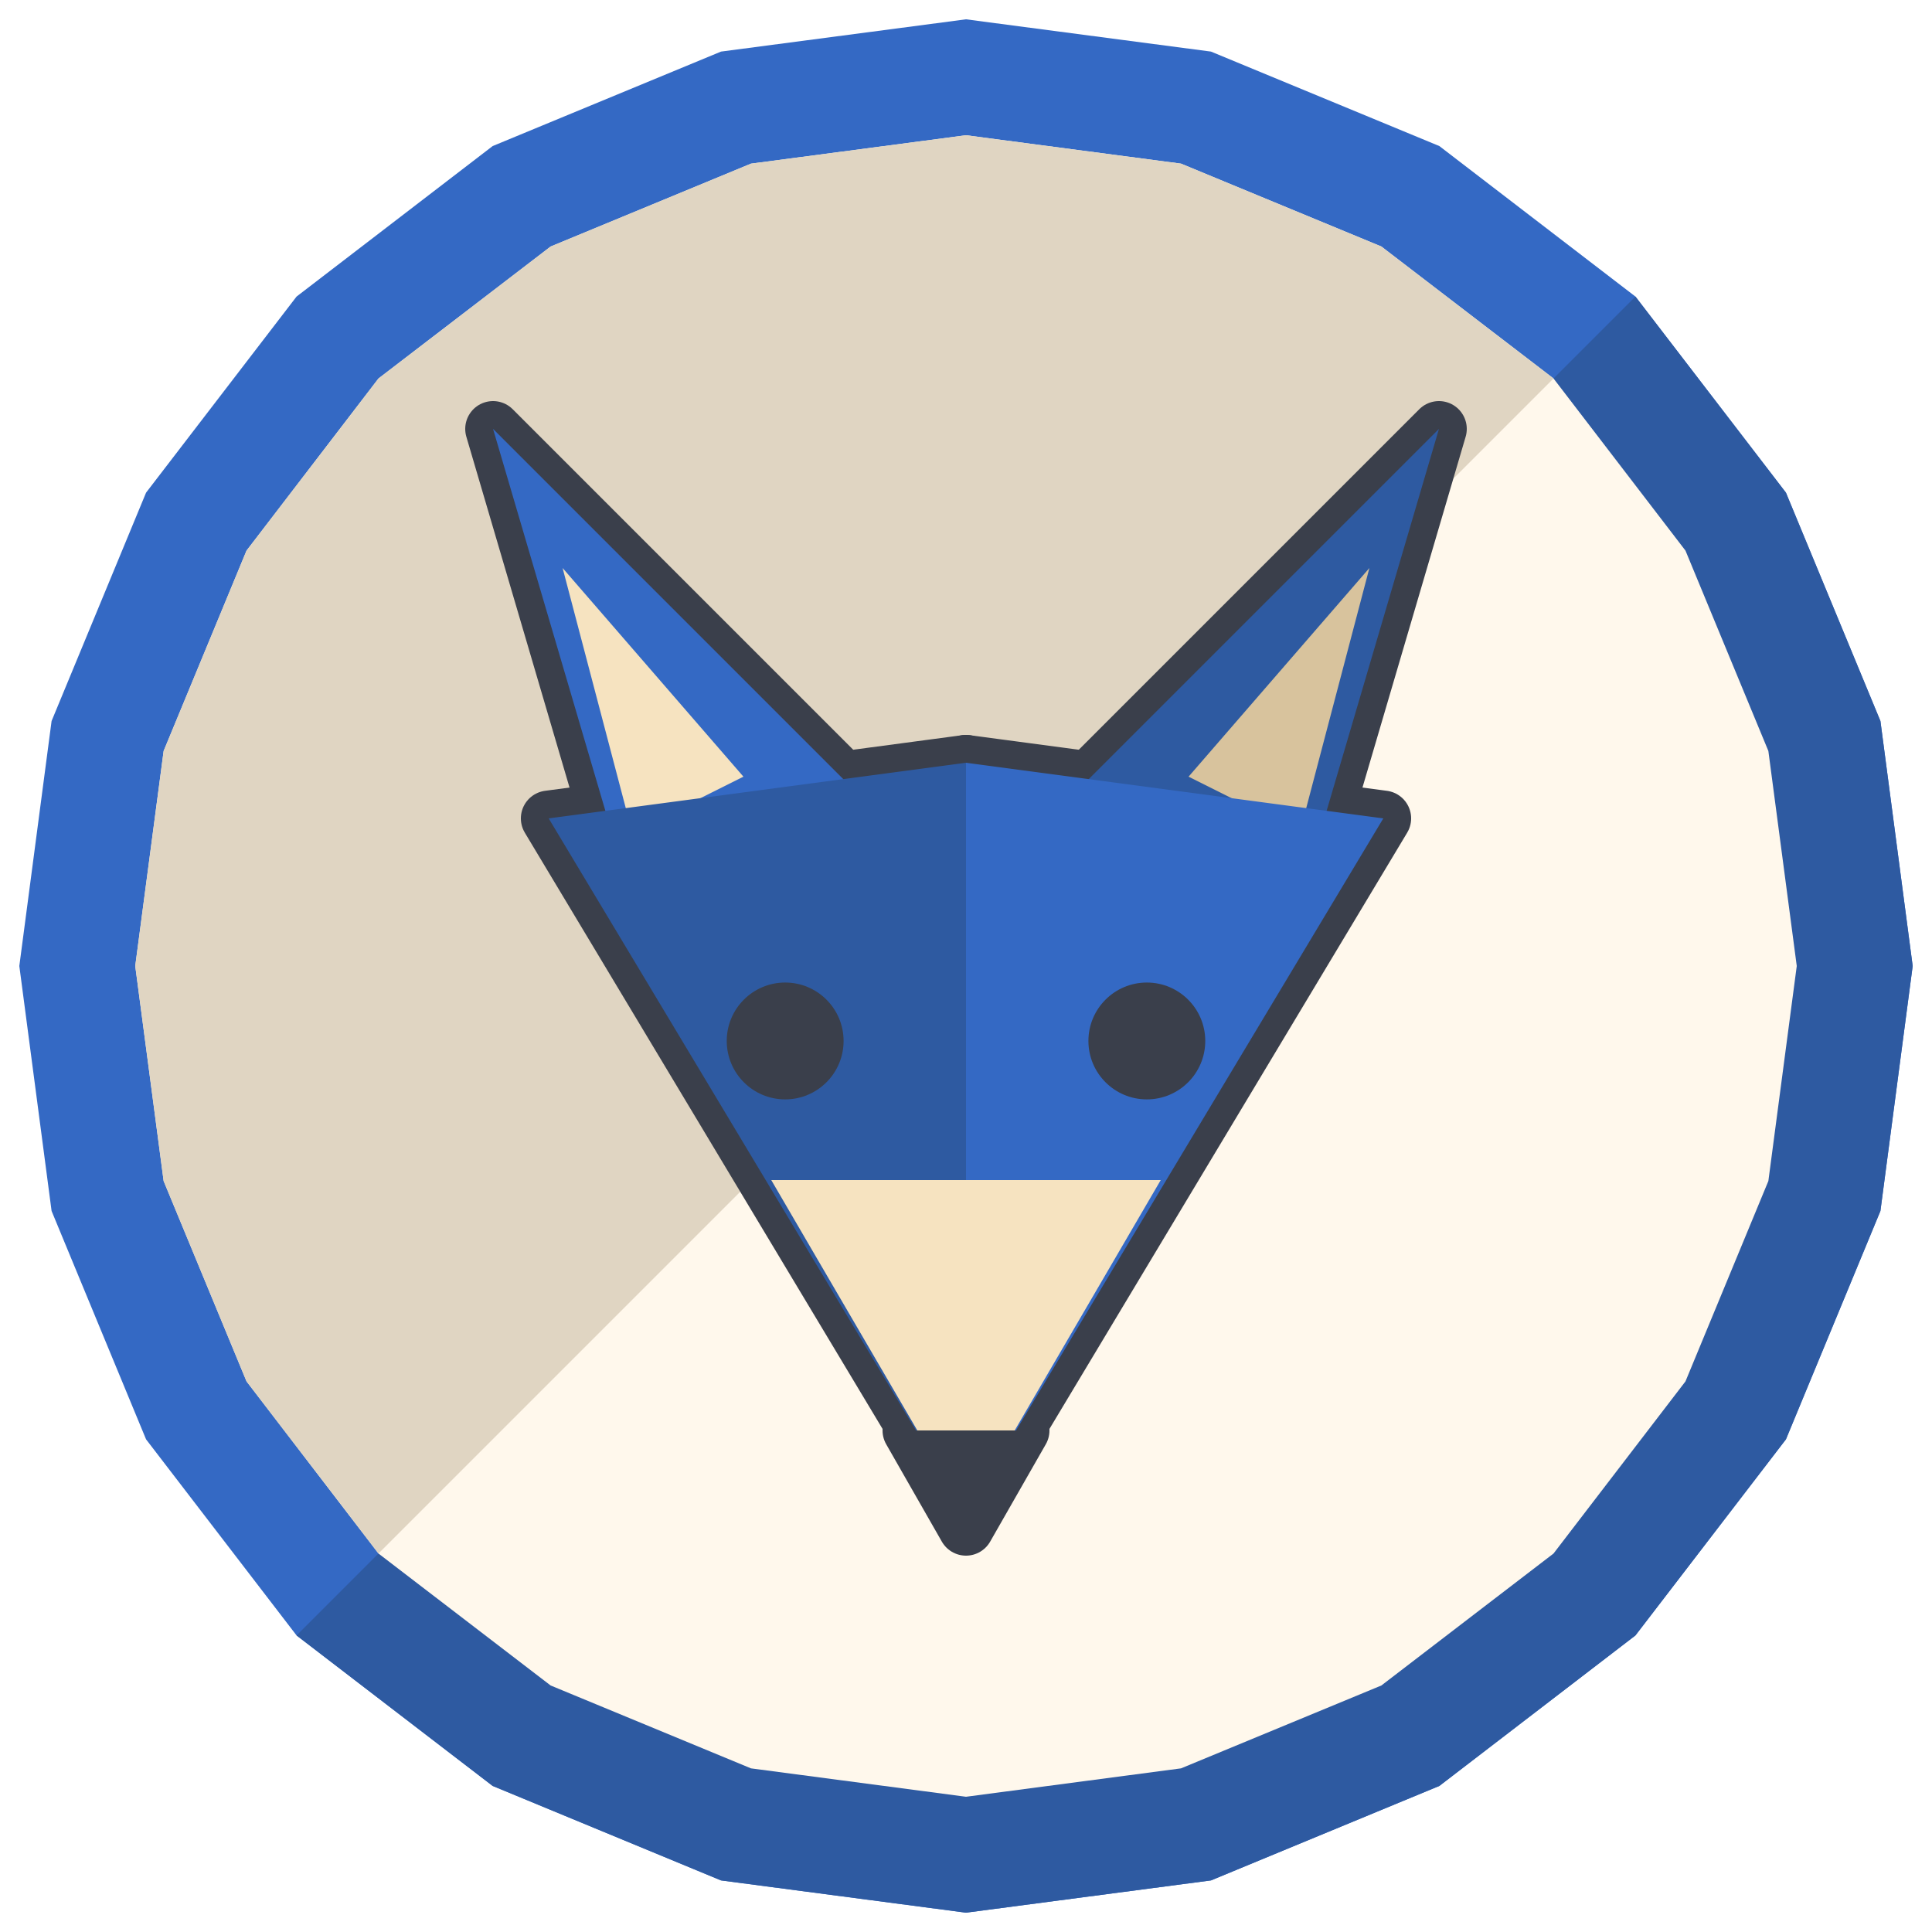
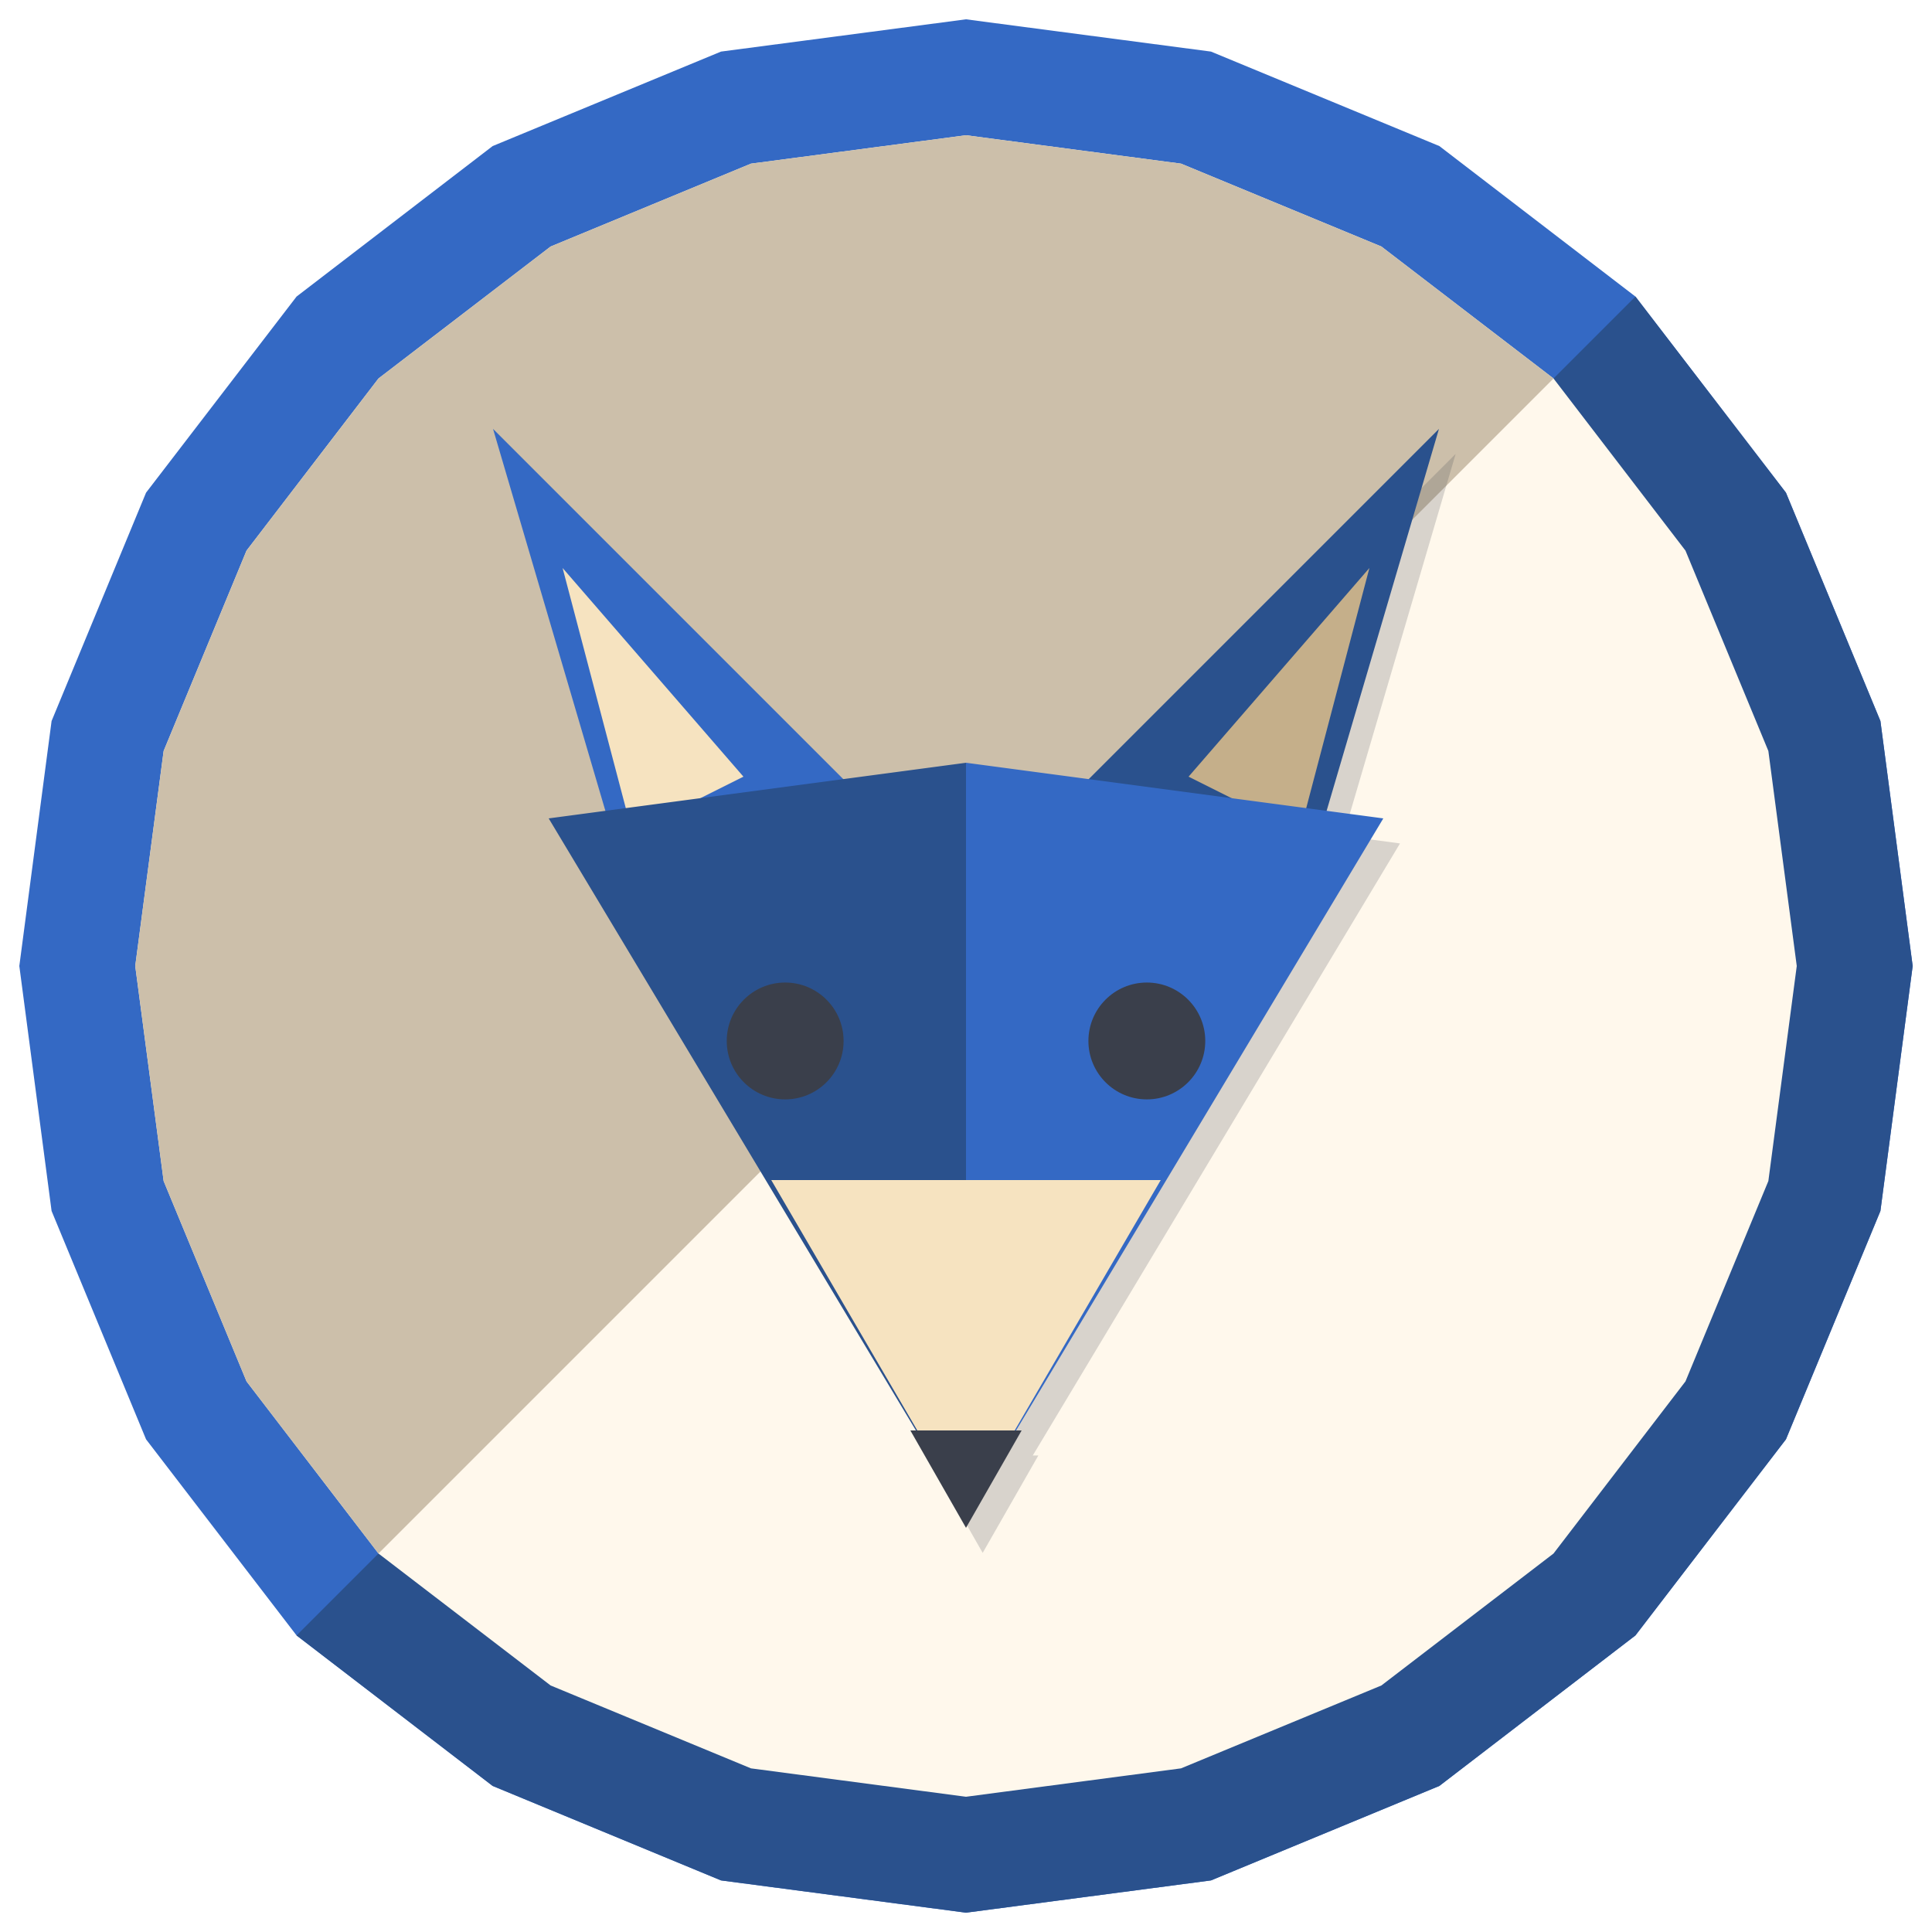
<svg xmlns="http://www.w3.org/2000/svg" width="100" height="100" viewBox="0 0 100 100">
  <polygon points="99,50 97.33,62.68 92.44,74.5 84.65,84.65 74.5,92.44 62.68,97.33 50,99 37.32,97.33 25.5,92.44 15.35,84.65 7.56,74.5 2.67,62.68 1,50 2.67,37.32 7.56,25.5 15.35,15.35 25.5,7.56 37.32,2.67 50,1 62.68,2.67 74.5,7.56 84.65,15.35 92.44,25.5 97.33,37.32" fill="#3469C4" />
-   <polygon points="99,50 97.33,62.68 92.44,74.5 84.65,84.65 74.5,92.44 62.68,97.33 50,99 37.32,97.33 25.5,92.44 15.35,84.65 15.35,84.65 84.65,15.35 92.44,25.5 97.33,37.32" fill="#2E5AA1" />
+   <polygon points="99,50 97.33,62.68 92.44,74.5 84.65,84.65 74.5,92.44 62.68,97.33 50,99 37.32,97.33 25.5,92.44 15.35,84.65 15.35,84.65 84.65,15.35 92.44,25.5 97.33,37.32" fill="#2A518D" />
  <polygon points="93,50 91.53,61.13 87.24,71.5 80.41,80.41 71.5,87.24 61.13,91.53 50,93 38.87,91.53 28.5,87.24 19.59,80.41 12.76,71.5 8.47,61.13 7,50 8.47,38.87 12.76,28.5 19.59,19.59 28.5,12.76 38.87,8.47 50,7 61.13,8.47 71.5,12.76 80.41,19.59 87.24,28.5 91.53,38.87" fill="#FFF8EC" />
-   <polygon points="19.59,80.41 12.76,71.5 8.47,61.13 7,50 8.47,38.87 12.76,28.5 19.59,19.59 28.5,12.76 38.87,8.47 50,7 61.13,8.47 71.5,12.76 80.41,19.59 80.41,19.59" fill="#E0D5C2" />
+   <polygon points="19.59,80.41 12.76,71.5 8.47,61.13 7,50 8.47,38.87 12.76,28.5 19.59,19.59 28.5,12.76 38.87,8.47 50,7 61.13,8.47 71.5,12.76 80.41,19.59 80.41,19.59" fill="#CCBFAA" />
  <g transform="translate(14 15) scale(0.72)">
-     <polygon points="16,10 42,36 26,44" fill="#3A3F4B" stroke="#3A3F4B" stroke-width="4" stroke-linejoin="round" />
-     <polygon points="84,10 58,36 74,44" fill="#3A3F4B" stroke="#3A3F4B" stroke-width="4" stroke-linejoin="round" />
-     <polygon points="21,20 34,35 26,39" fill="#3A3F4B" stroke="#3A3F4B" stroke-width="4" stroke-linejoin="round" />
-     <polygon points="79,20 66,35 74,39" fill="#3A3F4B" stroke="#3A3F4B" stroke-width="4" stroke-linejoin="round" />
-     <polygon points="50,34 80,38 50,88" fill="#3A3F4B" stroke="#3A3F4B" stroke-width="4" stroke-linejoin="round" />
-     <polygon points="50,88 20,38 50,34" fill="#3A3F4B" stroke="#3A3F4B" stroke-width="4" stroke-linejoin="round" />
-     <polygon points="36,64 64,64 50,88" fill="#3A3F4B" stroke="#3A3F4B" stroke-width="4" stroke-linejoin="round" />
-     <polygon points="46,82 54,82 50,89" fill="#3A3F4B" stroke="#3A3F4B" stroke-width="4" stroke-linejoin="round" />
-     <circle cx="37" cy="54" r="4.2" fill="#3A3F4B" stroke="#3A3F4B" stroke-width="4" stroke-linejoin="round" />
-     <circle cx="63" cy="54" r="4.2" fill="#3A3F4B" stroke="#3A3F4B" stroke-width="4" stroke-linejoin="round" />
+     <g transform="translate(1.2 1.8)" opacity="0.2">
+       <polygon points="16,10 42,36 26,44" fill="#3A3F4B" />
+       <polygon points="84,10 58,36 74,44" fill="#3A3F4B" />
+       <polygon points="21,20 34,35 26,39" fill="#3A3F4B" />
+       <polygon points="79,20 66,35 74,39" fill="#3A3F4B" />
+       <polygon points="50,34 80,38 50,88" fill="#3A3F4B" />
+       <polygon points="50,88 20,38 50,34" fill="#3A3F4B" />
+       <polygon points="36,64 64,64 50,88" fill="#3A3F4B" />
+       <polygon points="46,82 54,82 50,89" fill="#3A3F4B" />
+       <circle cx="37" cy="54" r="4.2" fill="#3A3F4B" />
+       <circle cx="63" cy="54" r="4.2" fill="#3A3F4B" />
+     </g>
    <polygon points="16,10 42,36 26,44" fill="#3469C4" />
-     <polygon points="84,10 58,36 74,44" fill="#2E5AA1" />
+     <polygon points="84,10 58,36 74,44" fill="#2A518D" />
    <polygon points="21,20 34,35 26,39" fill="#F6E3C0" />
-     <polygon points="79,20 66,35 74,39" fill="#D8C39D" />
+     <polygon points="79,20 66,35 74,39" fill="#C5AF8A" />
    <polygon points="50,34 80,38 50,88" fill="#3469C4" />
-     <polygon points="50,88 20,38 50,34" fill="#2E5AA1" />
+     <polygon points="50,88 20,38 50,34" fill="#2A518D" />
    <polygon points="36,64 64,64 50,88" fill="#F6E3C0" />
    <polygon points="46,82 54,82 50,89" fill="#3A3F4B" />
    <circle cx="37" cy="54" r="4.2" fill="#3A3F4B" />
    <circle cx="63" cy="54" r="4.2" fill="#3A3F4B" />
  </g>
</svg>
